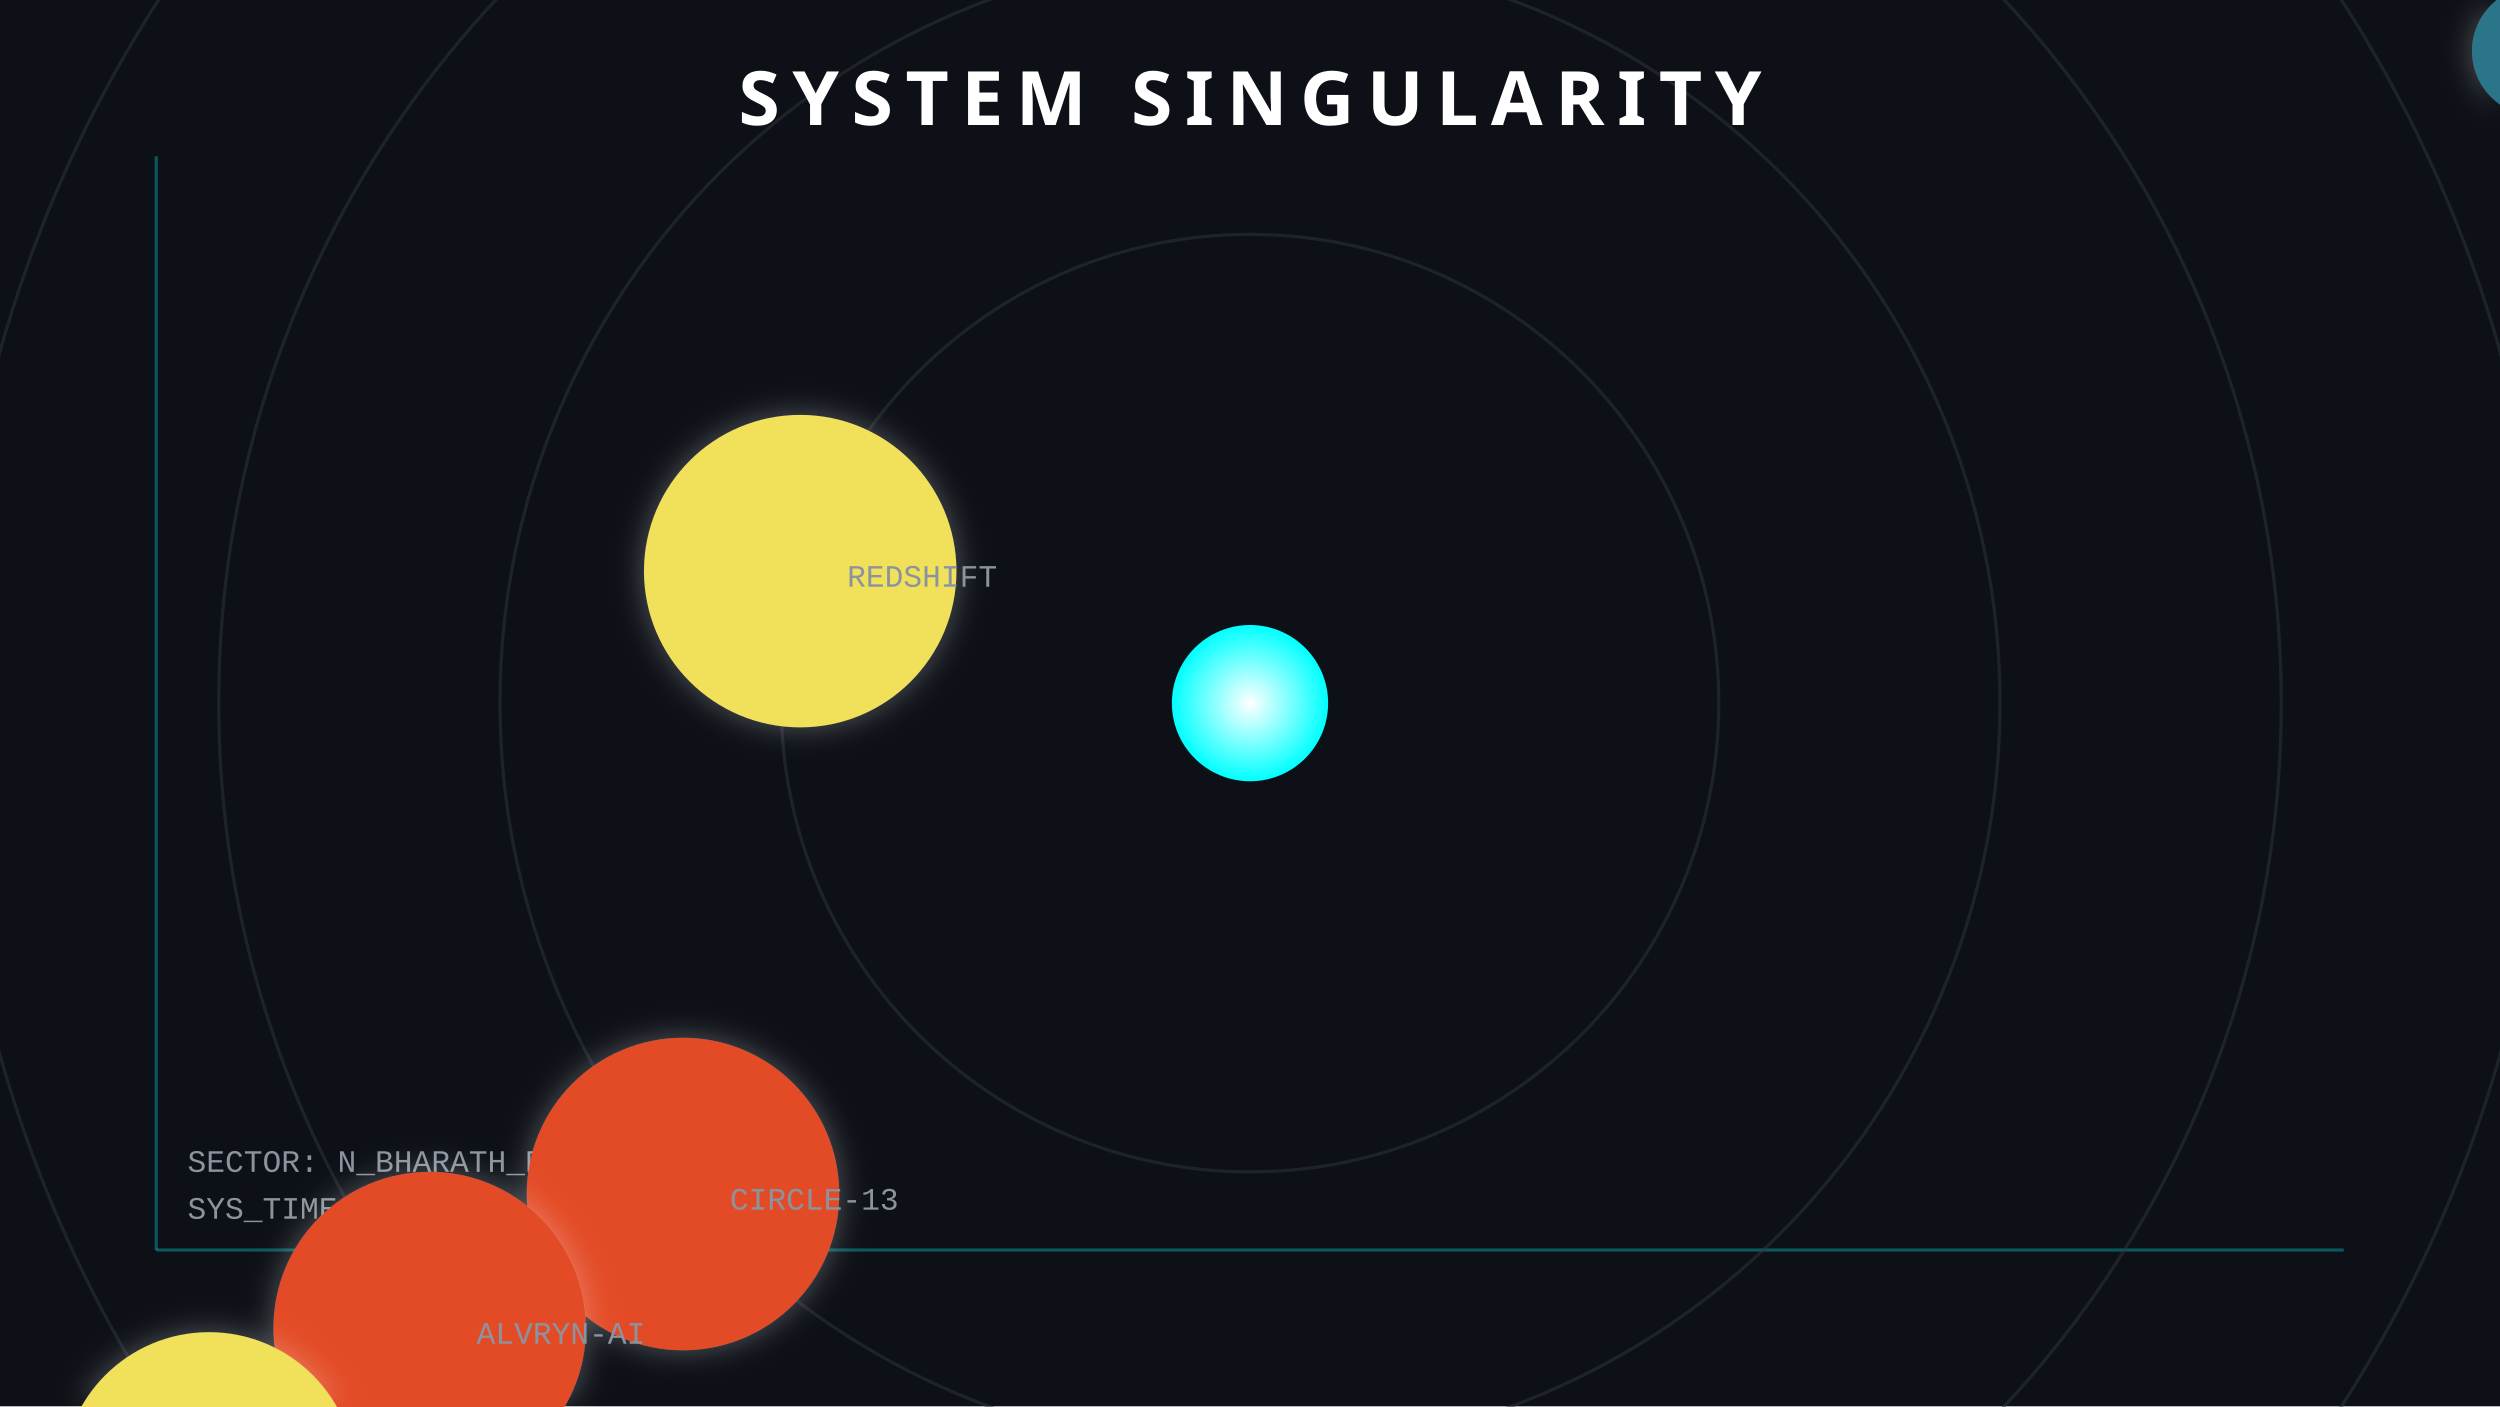
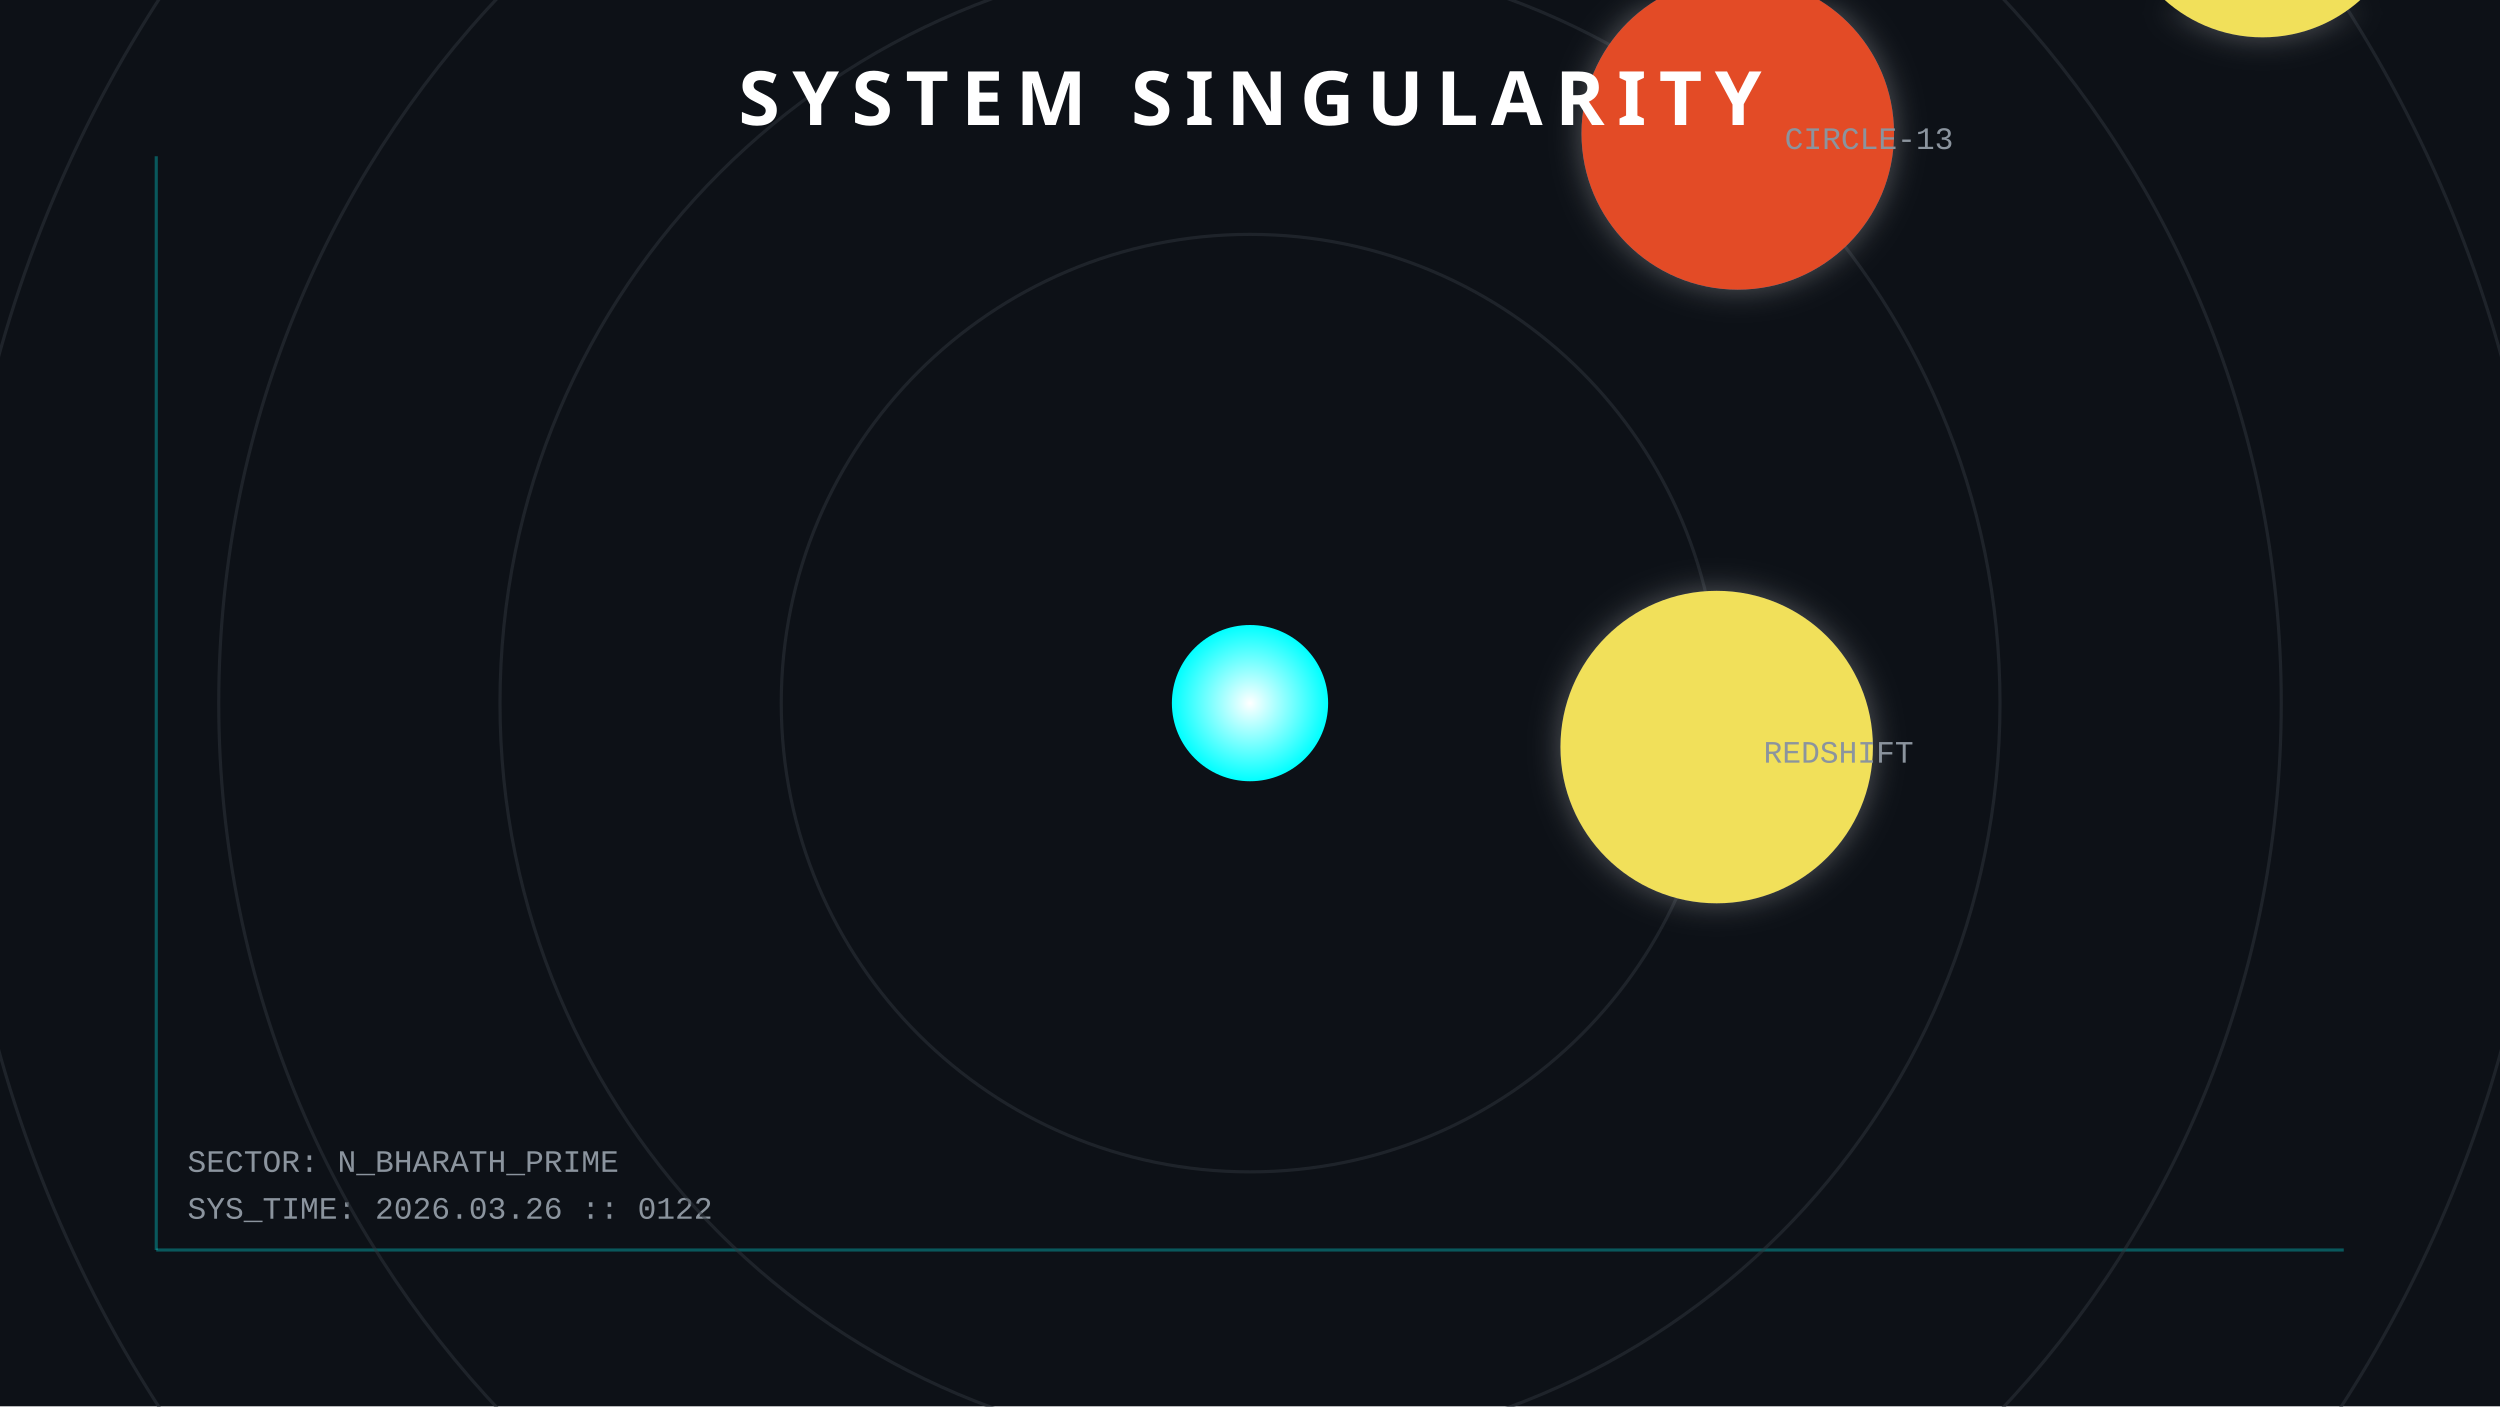
<svg xmlns="http://www.w3.org/2000/svg" width="800" height="450">
  <style>
        .orbit { fill: none; stroke: #30363d; stroke-width: 1; opacity: 0.5; }
        .planet { filter: drop-shadow(0 0 5px rgba(255,255,255,0.3)); }
        .text { font-family: 'Courier New', monospace; fill: #8b949e; font-size: 10px; }
        .title { font-family: sans-serif; fill: white; font-weight: bold; font-size: 24px; letter-spacing: 4px; }
        .hud-line { stroke: #00ffff; stroke-width: 1; opacity: 0.3; }
        
        /* ANIMATIONS */
        @keyframes pulse { 0% { r: 25; opacity: 0.8; } 50% { r: 30; opacity: 0.4; } 100% { r: 25; opacity: 0.8; } }
        .sun { animation: pulse 4s infinite; }
    </style>
  <rect width="100%" height="100%" fill="#0d1117" />
  <line x1="50" y1="50" x2="50" y2="400" class="hud-line" />
  <line x1="50" y1="400" x2="750" y2="400" class="hud-line" />
-   <text x="60" y="390" class="text">SYS_TIME: 2026.03.25 :: 0116</text>
+   <text x="60" y="390" class="text">SYS_TIME: 2026.03.26 :: 0122</text>
  <text x="60" y="375" class="text">SECTOR: N_BHARATH_PRIME</text>
  <circle cx="400" cy="225" r="25" fill="url(#grad1)" class="sun" />
  <defs>
    <radialGradient id="grad1" cx="50%" cy="50%" r="50%" fx="50%" fy="50%">
      <stop offset="0%" style="stop-color:white;stop-opacity:1" />
      <stop offset="100%" style="stop-color:#00ffff;stop-opacity:1" />
    </radialGradient>
  </defs>
  <circle cx="400" cy="225" r="150.0" class="orbit" />
-   <circle cx="256.069" cy="182.763" r="50" fill="#f1e05a" class="planet" />
-   <text x="271.069" y="187.763" class="text" fill="white">REDSHIFT</text>
+   <circle cx="549.339" cy="239.062" r="50" fill="#f1e05a" class="planet" />
+   <text x="564.339" y="244.062" class="text" fill="white">REDSHIFT</text>
  <circle cx="400" cy="225" r="240.0" class="orbit" />
-   <circle cx="218.554" cy="382.09" r="50" fill="#e34c26" class="planet" />
-   <text x="233.554" y="387.09" class="text" fill="white">CIRCLE-13</text>
+   <circle cx="556.083" cy="42.687" r="50" fill="#e34c26" class="planet" />
+   <text x="571.083" y="47.687" class="text" fill="white">CIRCLE-13</text>
  <circle cx="400" cy="225" r="330.0" class="orbit" />
-   <circle cx="137.502" cy="424.987" r="50" fill="#e34c26" class="planet" />
-   <text x="152.502" y="429.987" class="text" fill="white">ALVRYN-AI</text>
+   <circle cx="485.895" cy="543.625" r="50" fill="#e34c26" class="planet" />
+   <text x="500.895" y="548.625" class="text" fill="white">ALVRYN-AI</text>
  <circle cx="400" cy="225" r="415.422" class="orbit" />
-   <circle cx="66.903" cy="473.237" r="46.948" fill="#f1e05a" class="planet" />
-   <text x="81.903" y="478.237" class="text" fill="white">DRIFT-CIRCLE13</text>
+   <circle cx="724.002" cy="-34.996" r="46.948" fill="#f1e05a" class="planet" />
+   <text x="739.002" y="-29.996" class="text" fill="white">DRIFT-CIRCLE13</text>
  <circle cx="400" cy="225" r="461.81" class="orbit" />
-   <circle cx="811.977" cy="16.331" r="20.925" fill="#2b7489" class="planet" />
-   <text x="826.977" y="21.331" class="text" fill="white">DSATM-EXAM-SYSTEM-</text>
-   <circle cx="400" cy="225" r="504.88" class="orbit" />
-   <circle cx="361.085" cy="728.379" r="18.714" fill="#8b949e" class="planet" />
-   <text x="376.085" y="733.379" class="text" fill="white">NBHARATH1306</text>
-   <circle cx="400" cy="225" r="547.113" class="orbit" />
-   <circle cx="676.563" cy="697.065" r="18.155" fill="#e34c26" class="planet" />
-   <text x="691.563" y="702.065" class="text" fill="white">WEBSITE-EQUDATOR-TRADING-PLATFORM</text>
-   <circle cx="400" cy="225" r="577.945" class="orbit" />
-   <circle cx="747.094" cy="-237.111" r="10.555" fill="#8b949e" class="planet" />
-   <text x="762.094" y="-232.111" class="text" fill="white">FLASK</text>
-   <circle cx="400" cy="225" r="608.218" class="orbit" />
-   <circle cx="-171.609" cy="432.829" r="10.182" fill="#8b949e" class="planet" />
-   <text x="-156.609" y="437.829" class="text" fill="white">HCF-INTERNSHIP</text>
-   <circle cx="400" cy="225" r="637.087" class="orbit" />
-   <circle cx="-220.496" cy="80.552" r="9.246" fill="#8b949e" class="planet" />
+   <circle cx="565.024" cy="656.318" r="20.925" fill="#2b7489" class="planet" />
+   <text x="580.024" y="661.318" class="text" fill="white">DSATM-EXAM-SYSTEM-</text>
+   <circle cx="400" cy="225" r="504.882" class="orbit" />
+   <circle cx="-104.703" cy="238.447" r="18.715" fill="#8b949e" class="planet" />
+   <text x="-89.703" y="243.447" class="text" fill="white">NBHARATH1306</text>
+   <circle cx="400" cy="225" r="547.115" class="orbit" />
+   <circle cx="630.985" cy="720.964" r="18.155" fill="#e34c26" class="planet" />
+   <text x="645.985" y="725.964" class="text" fill="white">WEBSITE-EQUDATOR-TRADING-PLATFORM</text>
+   <circle cx="400" cy="225" r="577.947" class="orbit" />
+   <circle cx="467.084" cy="-349.04" r="10.555" fill="#8b949e" class="planet" />
+   <text x="482.084" y="-344.04" class="text" fill="white">FLASK</text>
+   <circle cx="400" cy="225" r="608.22" class="orbit" />
+   <circle cx="404.457" cy="833.204" r="10.182" fill="#8b949e" class="planet" />
+   <text x="419.457" y="838.204" class="text" fill="white">HCF-INTERNSHIP</text>
+   <circle cx="400" cy="225" r="637.089" class="orbit" />
+   <circle cx="605.089" cy="828.176" r="9.246" fill="#8b949e" class="planet" />
  <text x="400" y="40" text-anchor="middle" class="title">SYSTEM SINGULARITY</text>
</svg>
